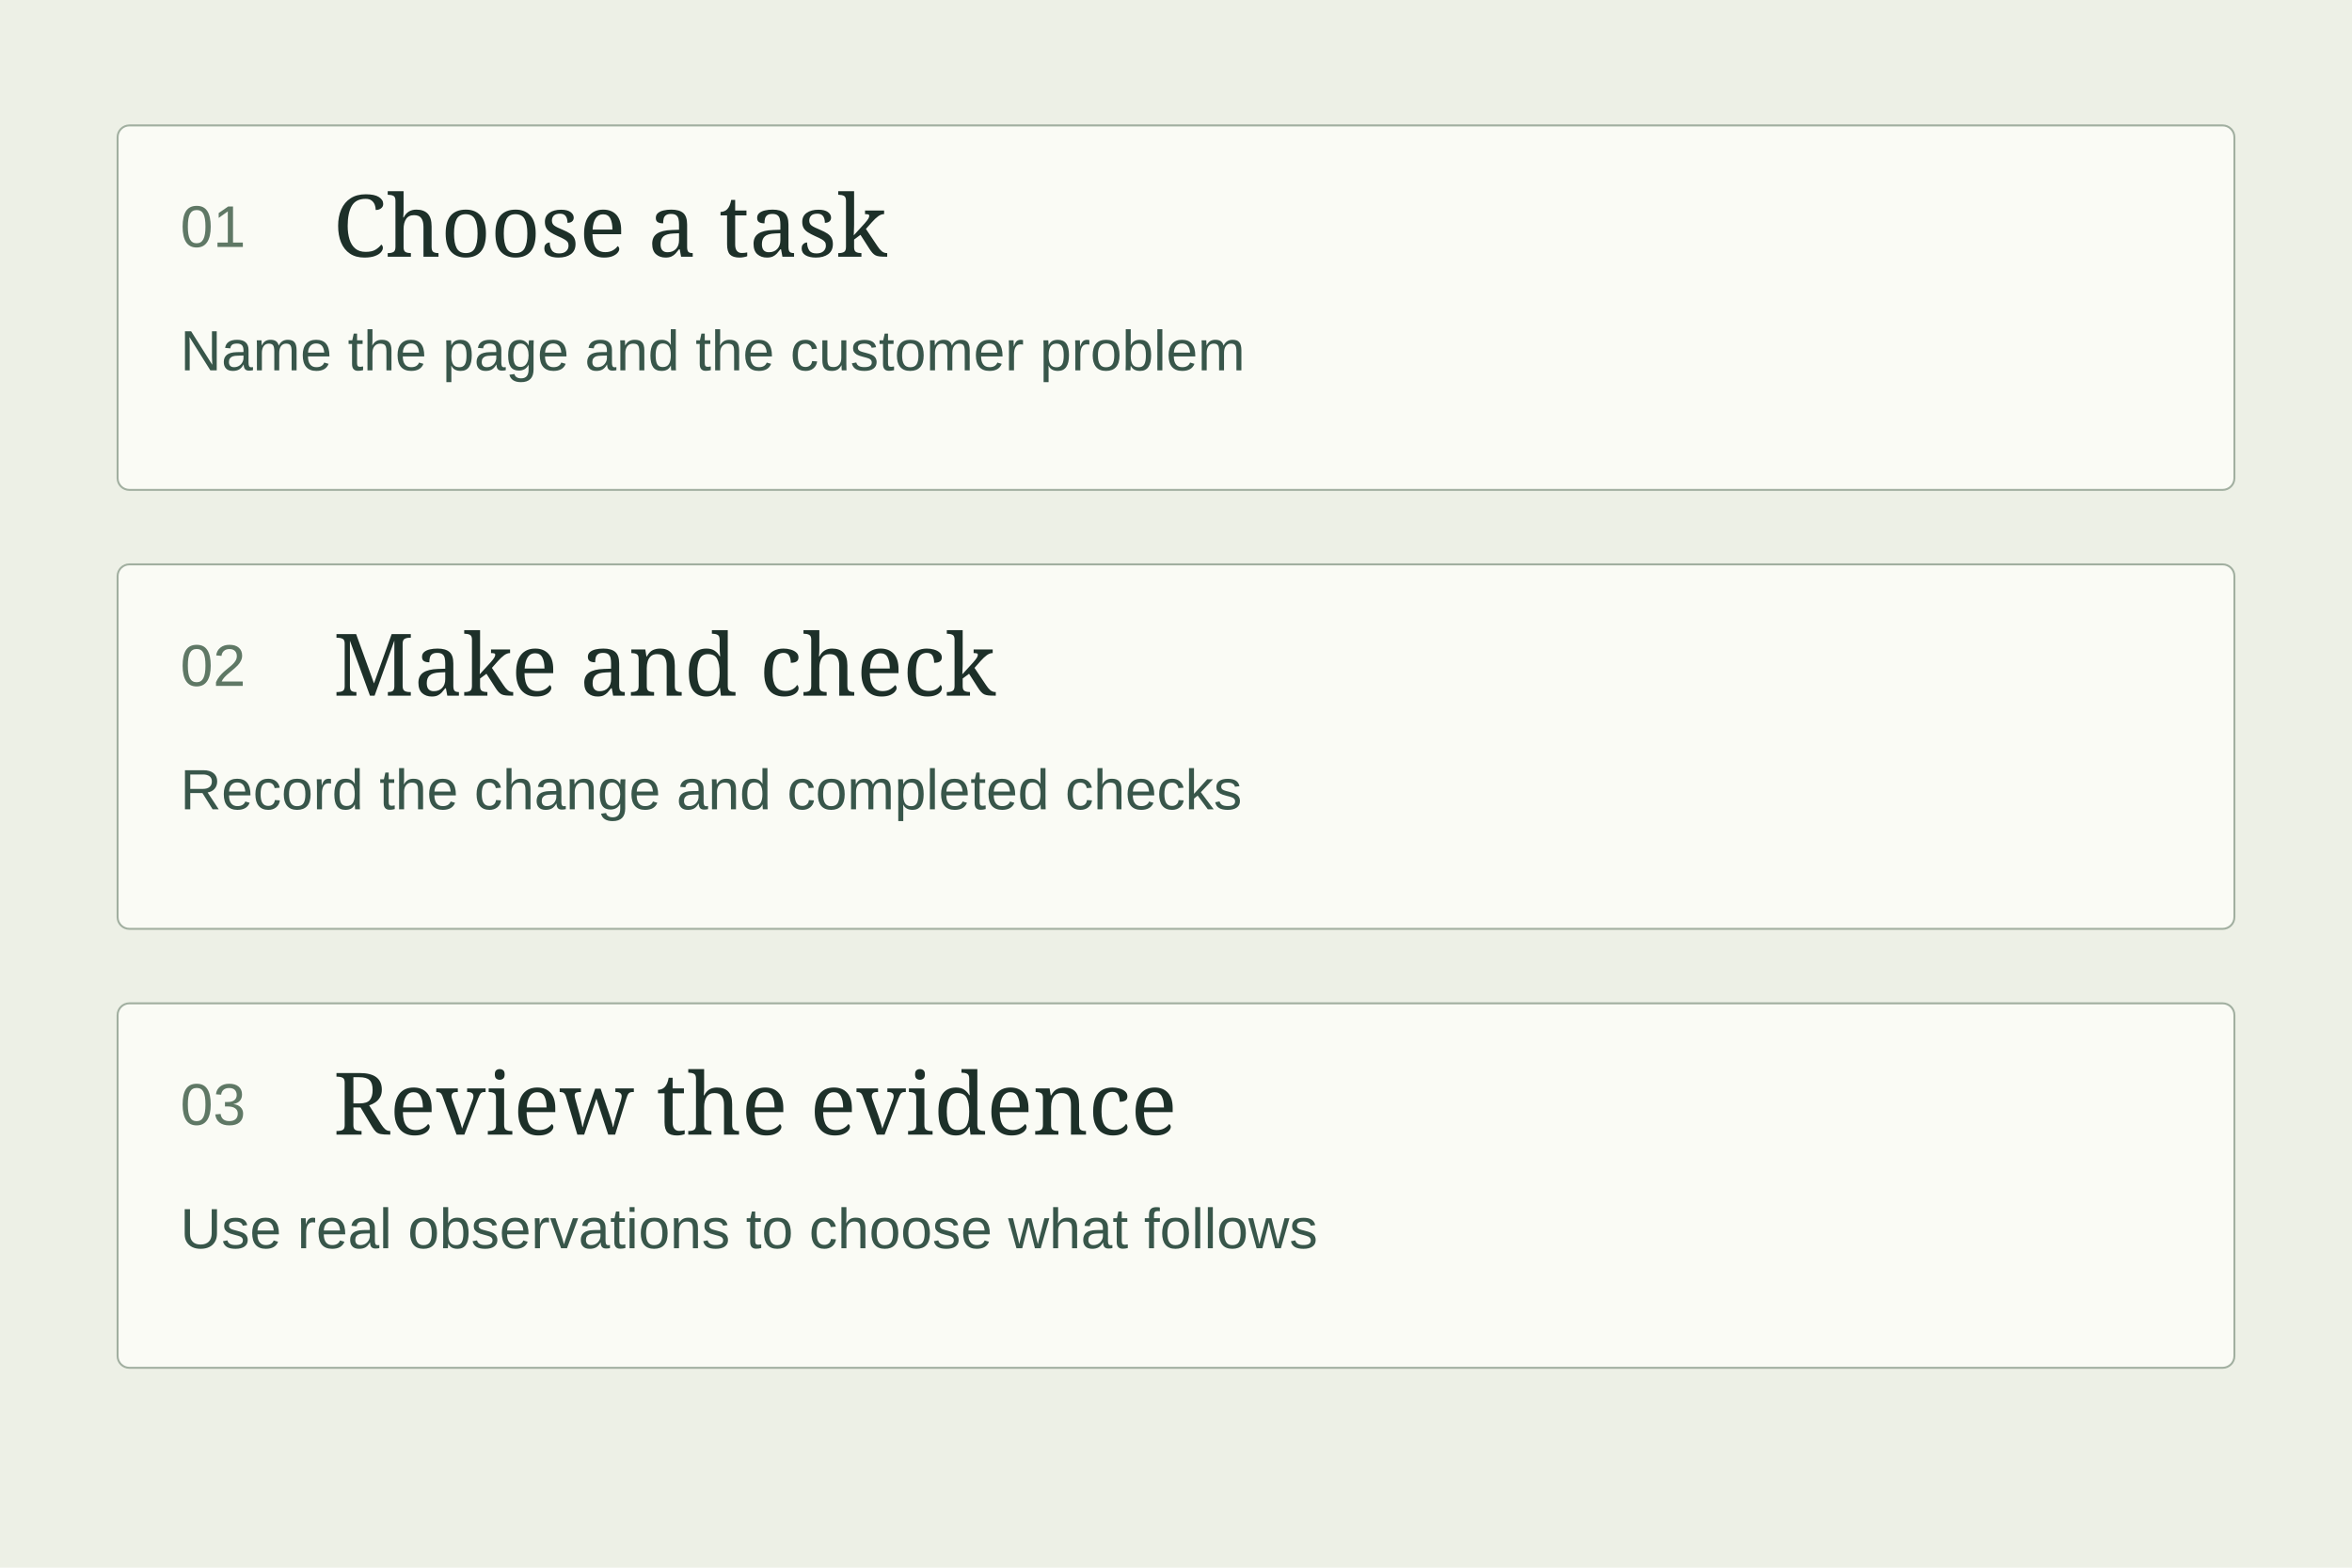
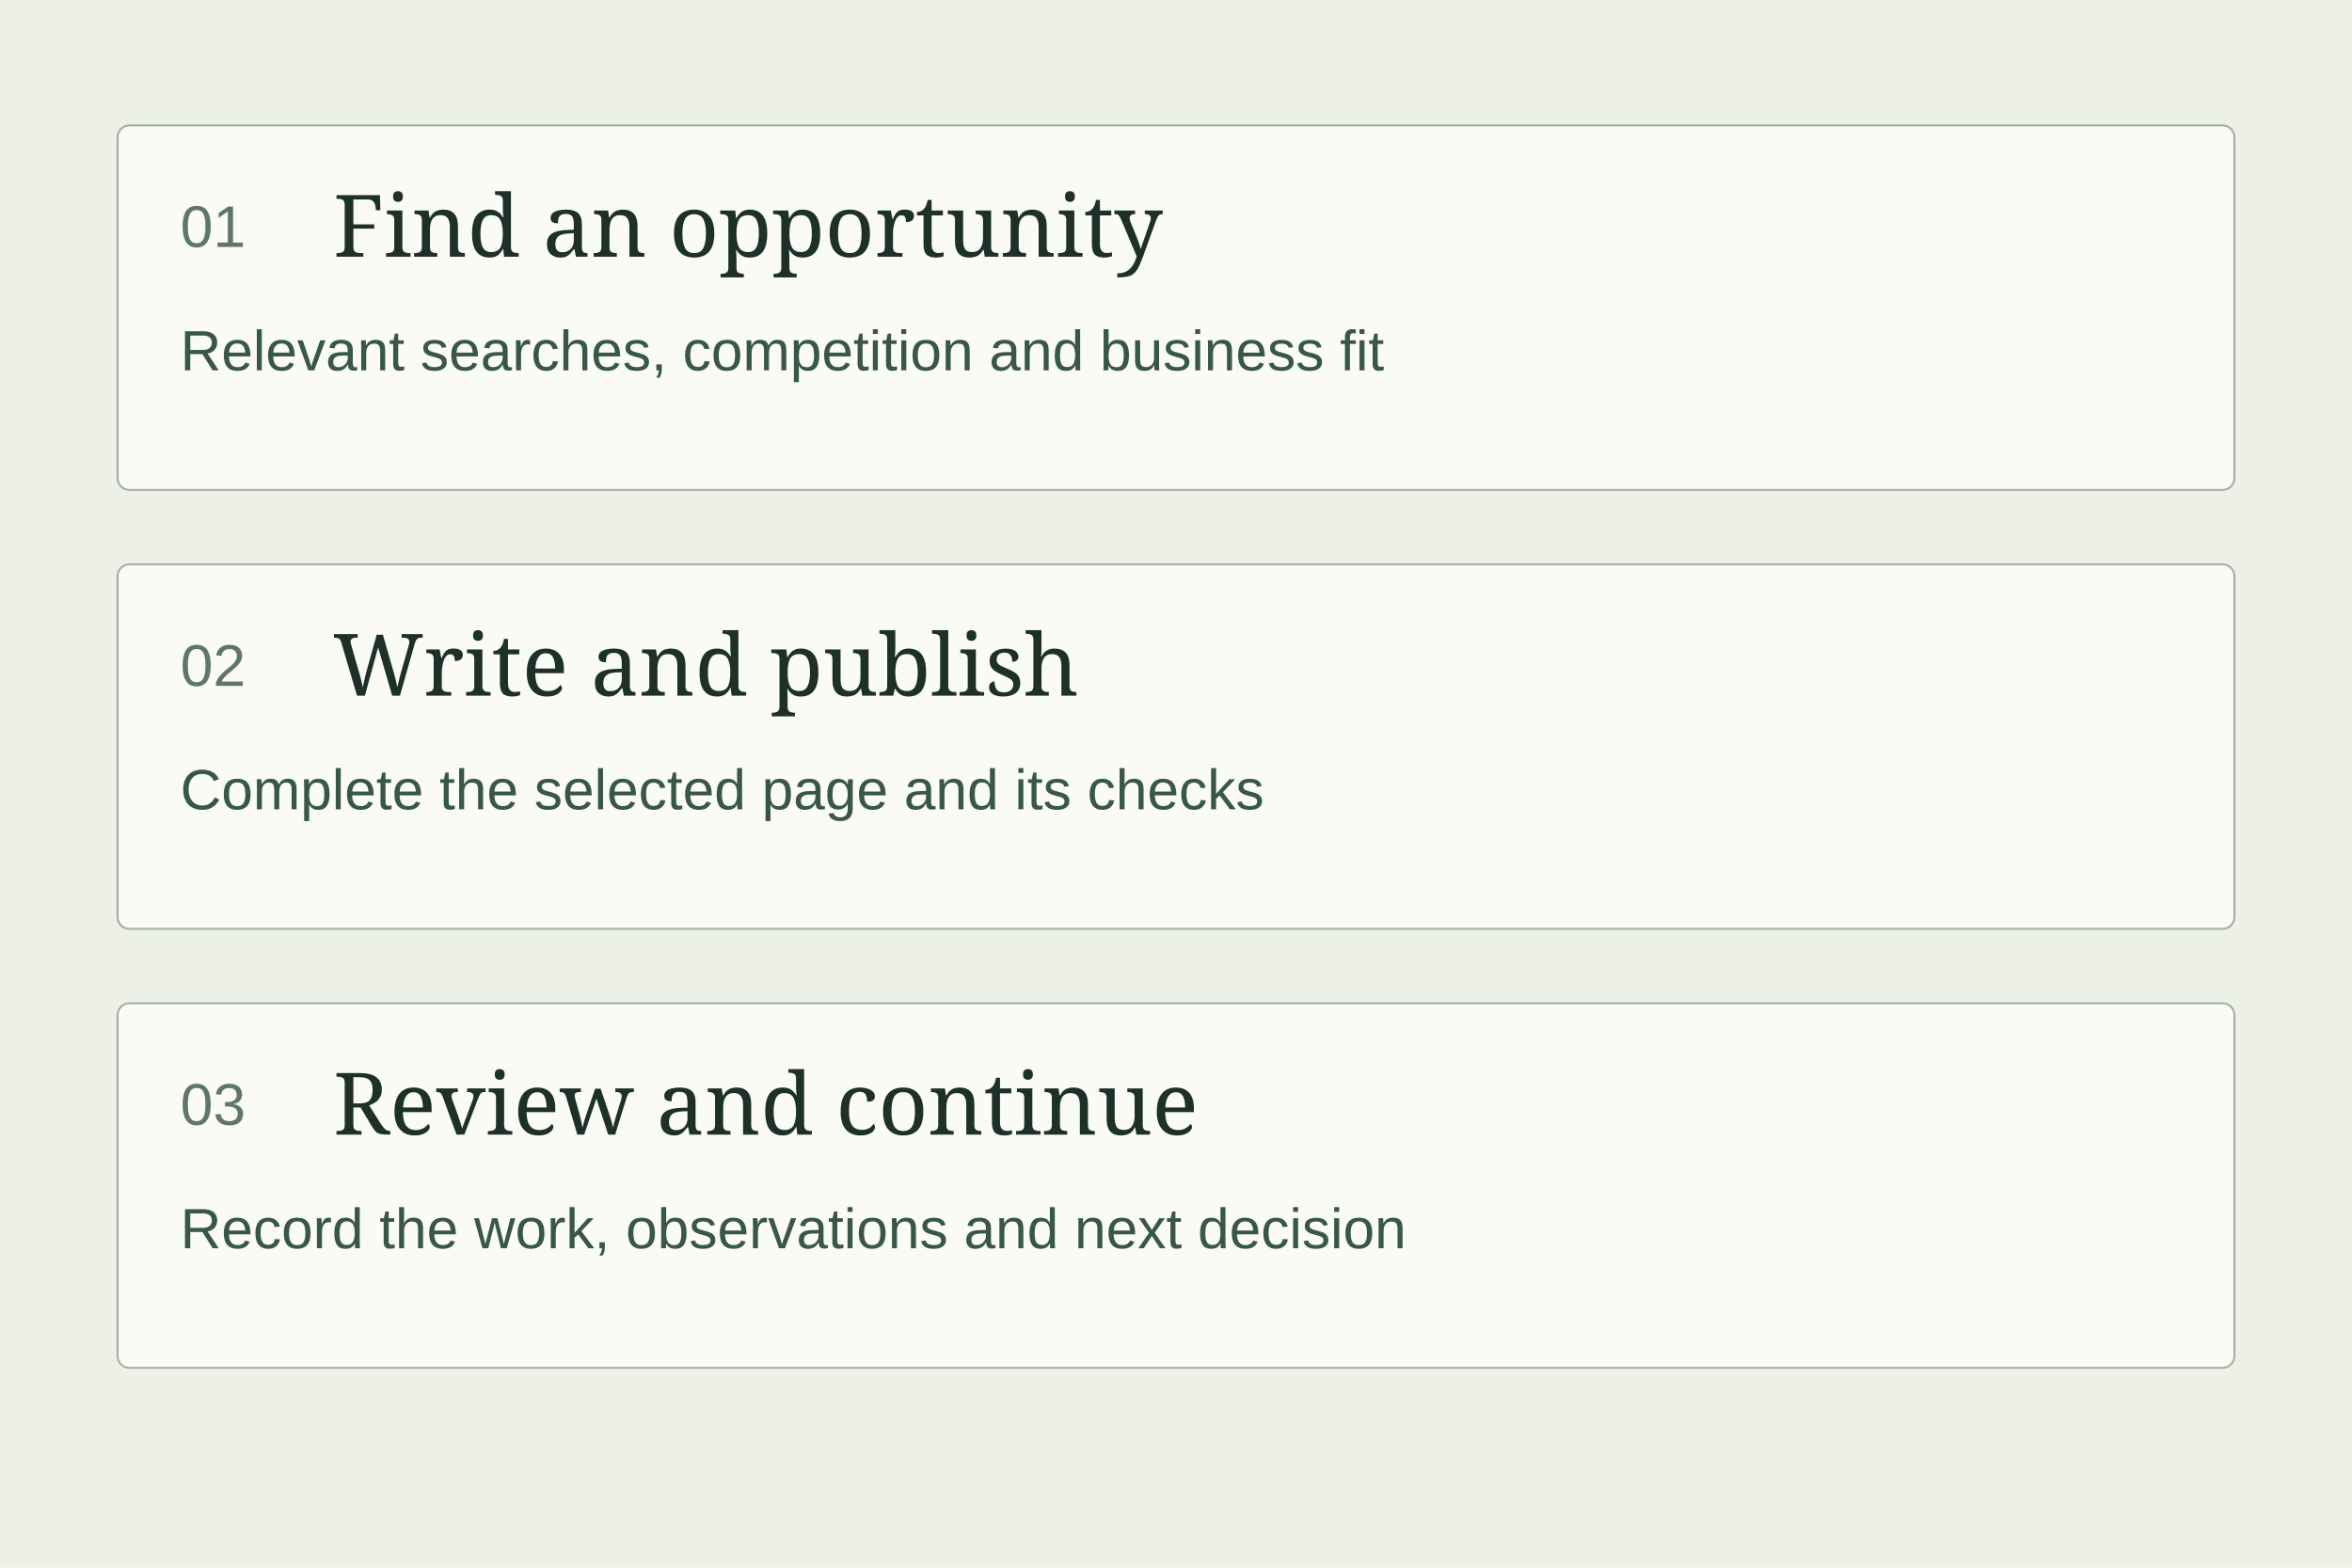
<svg xmlns="http://www.w3.org/2000/svg" width="1200" height="800" viewBox="0 0 1200 800">
  <rect width="1200" height="800" fill="#edf0e6" />
  <rect x="60" y="64" width="1080" height="186" rx="6" fill="#fafbf5" stroke="#a1afa0" />
  <text x="92" y="126" font-family="Arial,sans-serif" font-size="30" fill="#5f7865">01</text>
-   <text x="170" y="131" font-family="Georgia,serif" font-size="44" fill="#1d3029">Choose a task</text>
-   <text x="92" y="189" font-family="Arial,sans-serif" font-size="29" fill="#38564a">Name the page and the customer problem</text>
+   <text x="170" y="131" font-family="Georgia,serif" font-size="44" fill="#1d3029">Find an opportunity</text>
+   <text x="92" y="189" font-family="Arial,sans-serif" font-size="29" fill="#38564a">Relevant searches, competition and business fit</text>
  <rect x="60" y="288" width="1080" height="186" rx="6" fill="#fafbf5" stroke="#a1afa0" />
  <text x="92" y="350" font-family="Arial,sans-serif" font-size="30" fill="#5f7865">02</text>
-   <text x="170" y="355" font-family="Georgia,serif" font-size="44" fill="#1d3029">Make and check</text>
-   <text x="92" y="413" font-family="Arial,sans-serif" font-size="29" fill="#38564a">Record the change and completed checks</text>
+   <text x="170" y="355" font-family="Georgia,serif" font-size="44" fill="#1d3029">Write and publish</text>
+   <text x="92" y="413" font-family="Arial,sans-serif" font-size="29" fill="#38564a">Complete the selected page and its checks</text>
  <rect x="60" y="512" width="1080" height="186" rx="6" fill="#fafbf5" stroke="#a1afa0" />
  <text x="92" y="574" font-family="Arial,sans-serif" font-size="30" fill="#5f7865">03</text>
-   <text x="170" y="579" font-family="Georgia,serif" font-size="44" fill="#1d3029">Review the evidence</text>
-   <text x="92" y="637" font-family="Arial,sans-serif" font-size="29" fill="#38564a">Use real observations to choose what follows</text>
+   <text x="170" y="579" font-family="Georgia,serif" font-size="44" fill="#1d3029">Review and continue</text>
+   <text x="92" y="637" font-family="Arial,sans-serif" font-size="29" fill="#38564a">Record the work, observations and next decision</text>
</svg>
